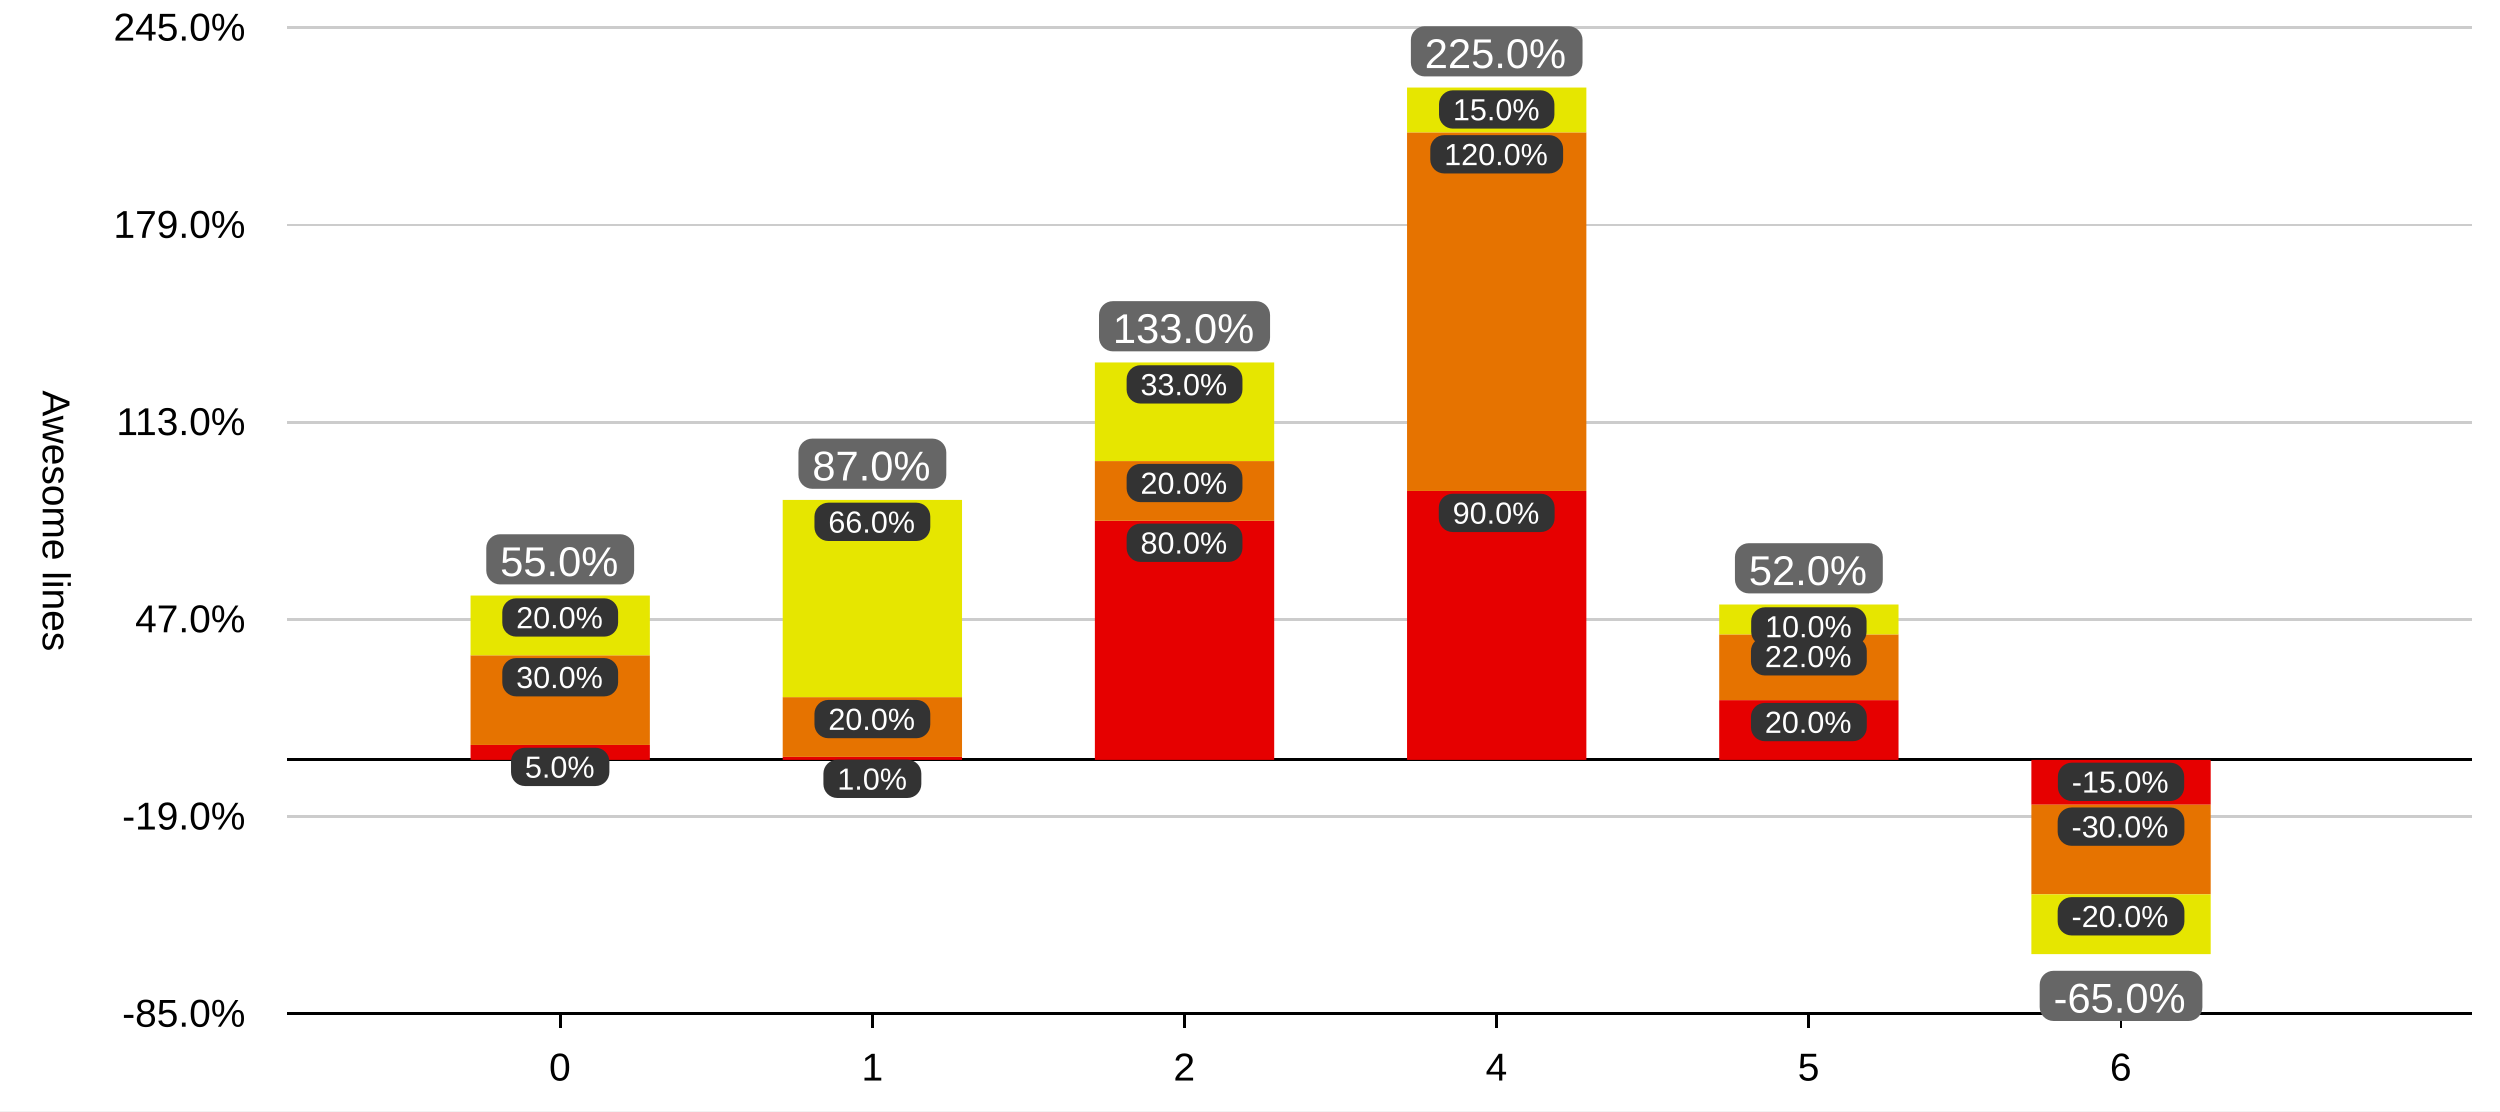
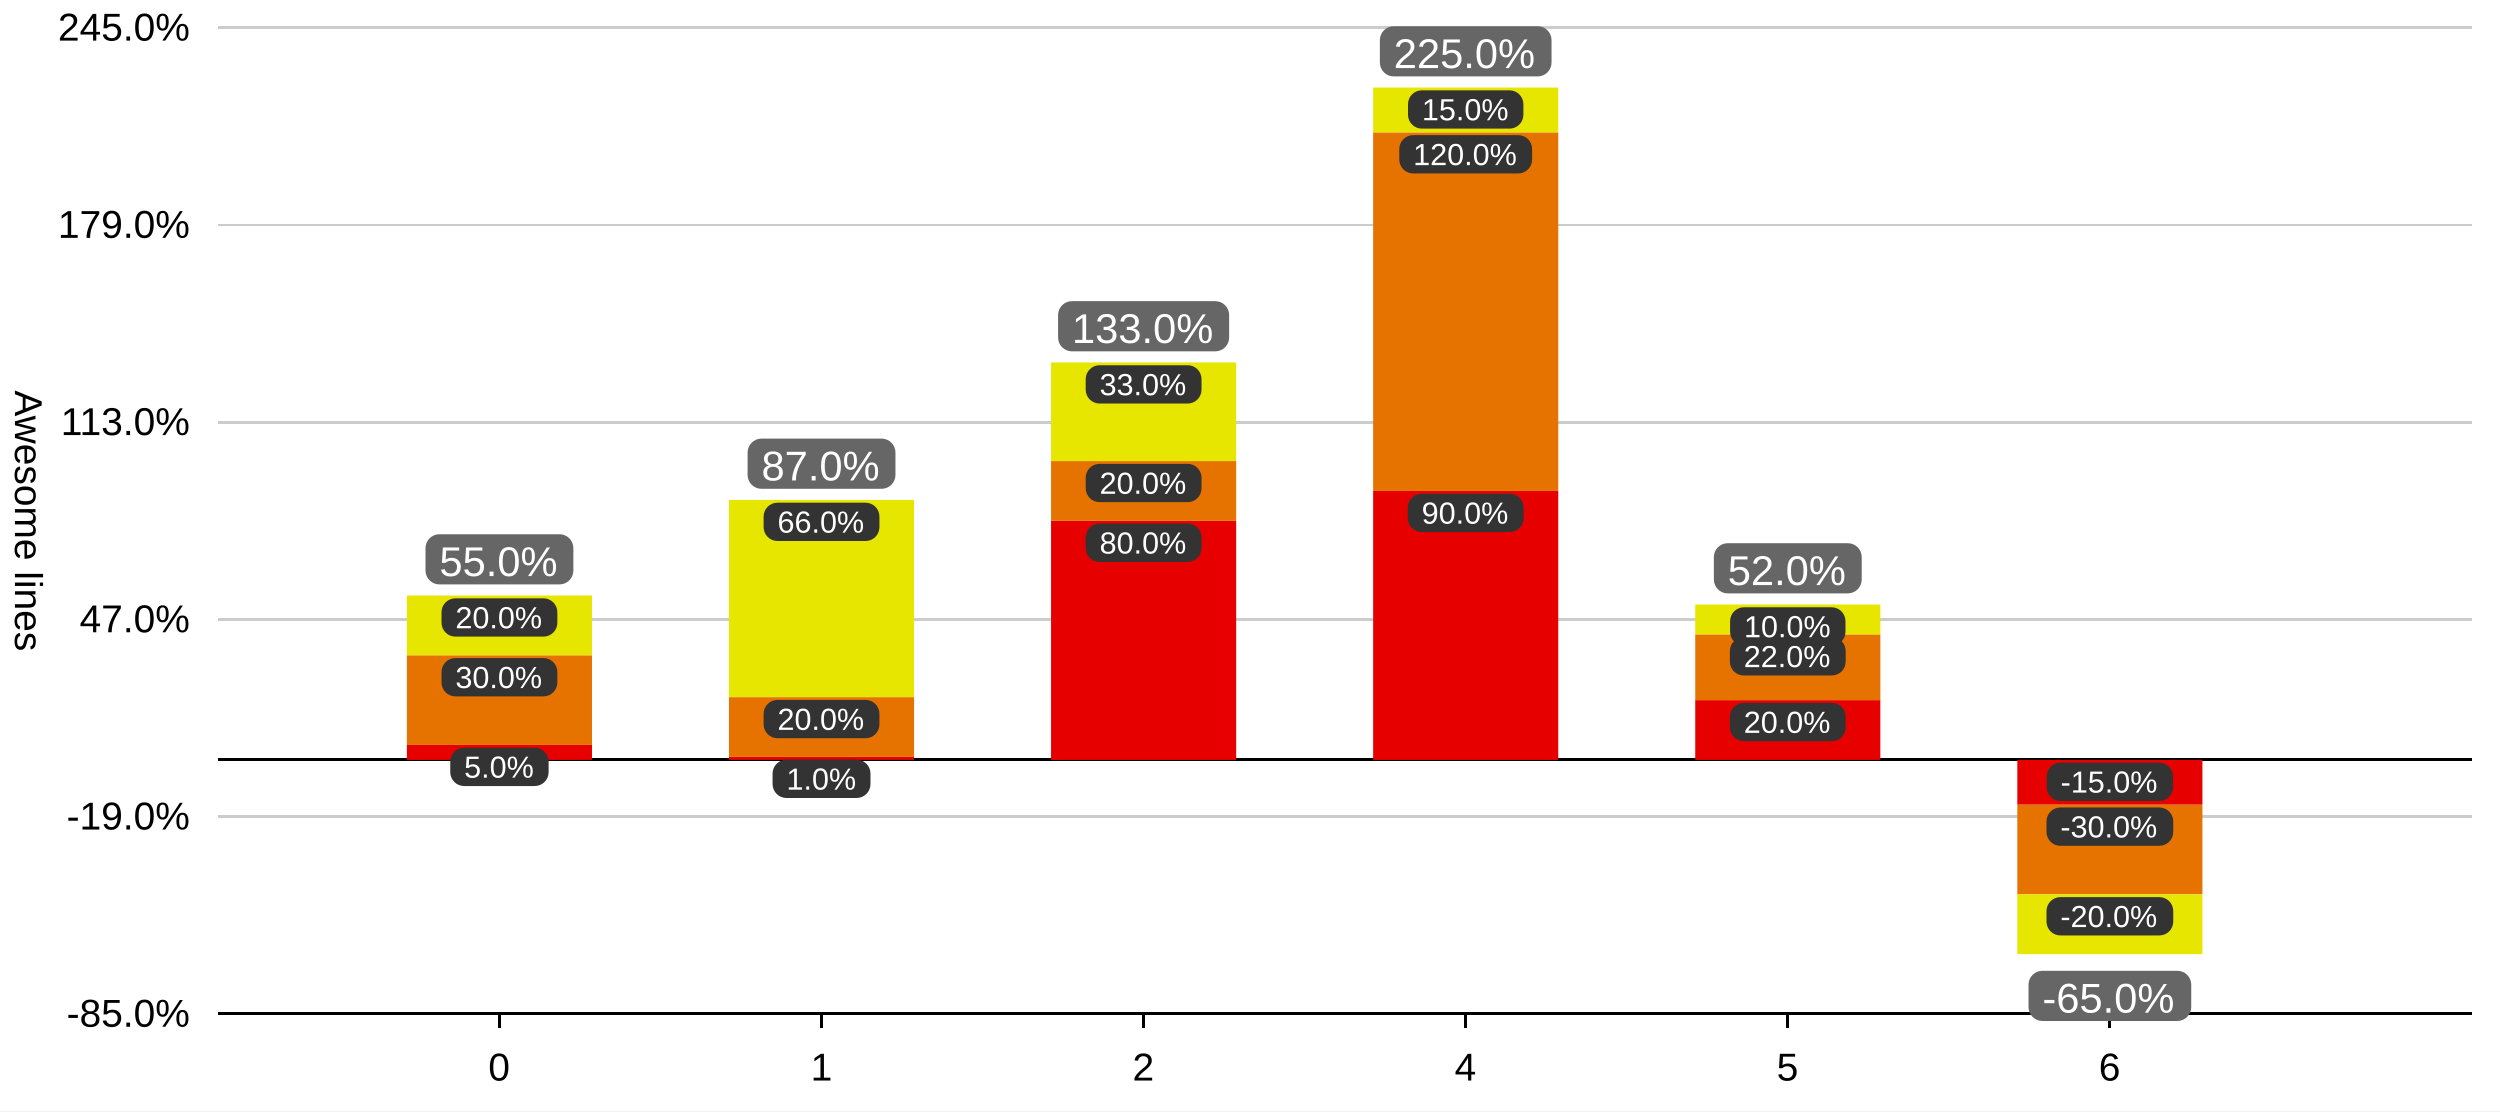
<svg xmlns="http://www.w3.org/2000/svg" id="php-charts-column-chart-stacked" width="900" height="400" viewBox="0 0 900 400" class="php-svg-charts">
  <g data-renderer-id="background">
    <rect data-renderer-id="rect" x="0" y="0" width="100%" height="100%" fill="white" />
  </g>
  <g data-renderer-id="grid">
-     <line data-renderer-id="line" x1="103.34" y1="365" x2="890" y2="365" stroke="#ccc" stroke-width="1" shape-rendering="crispEdges" />
-     <line data-renderer-id="line" x1="103.34" y1="294" x2="890" y2="294" stroke="#ccc" stroke-width="1" shape-rendering="crispEdges" />
-     <line data-renderer-id="line" x1="103.34" y1="223" x2="890" y2="223" stroke="#ccc" stroke-width="1" shape-rendering="crispEdges" />
-     <line data-renderer-id="line" x1="103.34" y1="152" x2="890" y2="152" stroke="#ccc" stroke-width="1" shape-rendering="crispEdges" />
-     <line data-renderer-id="line" x1="103.34" y1="81" x2="890" y2="81" stroke="#ccc" stroke-width="1" shape-rendering="crispEdges" />
-     <line data-renderer-id="line" x1="103.34" y1="10" x2="890" y2="10" stroke="#ccc" stroke-width="1" shape-rendering="crispEdges" />
+     <line data-renderer-id="line" x1="78.34" y1="365" x2="890" y2="365" stroke="#ccc" stroke-width="1" shape-rendering="crispEdges" />
+     <line data-renderer-id="line" x1="78.34" y1="294" x2="890" y2="294" stroke="#ccc" stroke-width="1" shape-rendering="crispEdges" />
+     <line data-renderer-id="line" x1="78.34" y1="223" x2="890" y2="223" stroke="#ccc" stroke-width="1" shape-rendering="crispEdges" />
+     <line data-renderer-id="line" x1="78.34" y1="152" x2="890" y2="152" stroke="#ccc" stroke-width="1" shape-rendering="crispEdges" />
+     <line data-renderer-id="line" x1="78.34" y1="81" x2="890" y2="81" stroke="#ccc" stroke-width="1" shape-rendering="crispEdges" />
+     <line data-renderer-id="line" x1="78.34" y1="10" x2="890" y2="10" stroke="#ccc" stroke-width="1" shape-rendering="crispEdges" />
  </g>
  <g data-renderer-id="lianco-lianco">
    <g data-renderer-id="axis">
      <g data-renderer-id="xaxis">
-         <line data-renderer-id="line" x1="201.673" y1="365" x2="201.673" y2="370" fill="black" stroke="black" stroke-width="1" shape-rendering="crispEdges" />
+         <line data-renderer-id="line" x1="179.798" y1="365" x2="179.798" y2="370" fill="black" stroke="black" stroke-width="1" shape-rendering="crispEdges" />
        <g data-renderer-id="textrect">
-           <text x="197.673" y="389" text-rendering="optimizeLegibility" dominant-baseline="alphabetic" alignment-baseline="auto" fill="black" font-family="arial" font-size="14">0</text>
+           <text x="175.798" y="389" text-rendering="optimizeLegibility" dominant-baseline="alphabetic" alignment-baseline="auto" fill="black" font-family="arial" font-size="14">0</text>
        </g>
-         <line data-renderer-id="line" x1="314.053" y1="365" x2="314.053" y2="370" fill="black" stroke="black" stroke-width="1" shape-rendering="crispEdges" />
+         <line data-renderer-id="line" x1="295.749" y1="365" x2="295.749" y2="370" fill="black" stroke="black" stroke-width="1" shape-rendering="crispEdges" />
        <g data-renderer-id="textrect">
-           <text x="310.152" y="389" text-rendering="optimizeLegibility" dominant-baseline="alphabetic" alignment-baseline="auto" fill="black" font-family="arial" font-size="14">1</text>
+           <text x="291.849" y="389" text-rendering="optimizeLegibility" dominant-baseline="alphabetic" alignment-baseline="auto" fill="black" font-family="arial" font-size="14">1</text>
        </g>
-         <line data-renderer-id="line" x1="426.433" y1="365" x2="426.433" y2="370" fill="black" stroke="black" stroke-width="1" shape-rendering="crispEdges" />
+         <line data-renderer-id="line" x1="411.7" y1="365" x2="411.7" y2="370" fill="black" stroke="black" stroke-width="1" shape-rendering="crispEdges" />
        <g data-renderer-id="textrect">
-           <text x="422.433" y="389" text-rendering="optimizeLegibility" dominant-baseline="alphabetic" alignment-baseline="auto" fill="black" font-family="arial" font-size="14">2</text>
+           <text x="407.7" y="389" text-rendering="optimizeLegibility" dominant-baseline="alphabetic" alignment-baseline="auto" fill="black" font-family="arial" font-size="14">2</text>
        </g>
-         <line data-renderer-id="line" x1="538.812" y1="365" x2="538.812" y2="370" fill="black" stroke="black" stroke-width="1" shape-rendering="crispEdges" />
+         <line data-renderer-id="line" x1="527.652" y1="365" x2="527.652" y2="370" fill="black" stroke="black" stroke-width="1" shape-rendering="crispEdges" />
        <g data-renderer-id="textrect">
-           <text x="534.812" y="389" text-rendering="optimizeLegibility" dominant-baseline="alphabetic" alignment-baseline="auto" fill="black" font-family="arial" font-size="14">4</text>
+           <text x="523.652" y="389" text-rendering="optimizeLegibility" dominant-baseline="alphabetic" alignment-baseline="auto" fill="black" font-family="arial" font-size="14">4</text>
        </g>
-         <line data-renderer-id="line" x1="651.192" y1="365" x2="651.192" y2="370" fill="black" stroke="black" stroke-width="1" shape-rendering="crispEdges" />
+         <line data-renderer-id="line" x1="643.603" y1="365" x2="643.603" y2="370" fill="black" stroke="black" stroke-width="1" shape-rendering="crispEdges" />
        <g data-renderer-id="textrect">
-           <text x="647.192" y="389" text-rendering="optimizeLegibility" dominant-baseline="alphabetic" alignment-baseline="auto" fill="black" font-family="arial" font-size="14">5</text>
+           <text x="639.603" y="389" text-rendering="optimizeLegibility" dominant-baseline="alphabetic" alignment-baseline="auto" fill="black" font-family="arial" font-size="14">5</text>
        </g>
-         <line data-renderer-id="line" x1="763.572" y1="365" x2="763.572" y2="370" fill="black" stroke="black" stroke-width="1" shape-rendering="crispEdges" />
+         <line data-renderer-id="line" x1="759.555" y1="365" x2="759.555" y2="370" fill="black" stroke="black" stroke-width="1" shape-rendering="crispEdges" />
        <g data-renderer-id="textrect">
-           <text x="759.572" y="389" text-rendering="optimizeLegibility" dominant-baseline="alphabetic" alignment-baseline="auto" fill="black" font-family="arial" font-size="14">6</text>
+           <text x="755.555" y="389" text-rendering="optimizeLegibility" dominant-baseline="alphabetic" alignment-baseline="auto" fill="black" font-family="arial" font-size="14">6</text>
        </g>
-         <line data-renderer-id="line" x1="103.34" y1="365" x2="890" y2="365" fill="black" stroke="black" stroke-width="1" shape-rendering="crispEdges" />
+         <line data-renderer-id="line" x1="78.34" y1="365" x2="890" y2="365" fill="black" stroke="black" stroke-width="1" shape-rendering="crispEdges" />
      </g>
      <g data-renderer-id="yaxis">
        <g data-renderer-id="textrect">
-           <text text-anchor="end" x="88.34" y="369.625" text-rendering="optimizeLegibility" dominant-baseline="alphabetic" alignment-baseline="auto" fill="black" font-family="arial" font-size="14">-85.0%</text>
+           <text text-anchor="end" x="68.34" y="369.625" text-rendering="optimizeLegibility" dominant-baseline="alphabetic" alignment-baseline="auto" fill="black" font-family="arial" font-size="14">-85.0%</text>
        </g>
        <g data-renderer-id="textrect">
-           <text text-anchor="end" x="88.34" y="298.625" text-rendering="optimizeLegibility" dominant-baseline="alphabetic" alignment-baseline="auto" fill="black" font-family="arial" font-size="14">-19.0%</text>
+           <text text-anchor="end" x="68.34" y="298.625" text-rendering="optimizeLegibility" dominant-baseline="alphabetic" alignment-baseline="auto" fill="black" font-family="arial" font-size="14">-19.0%</text>
        </g>
        <g data-renderer-id="textrect">
-           <text text-anchor="end" x="88.34" y="227.625" text-rendering="optimizeLegibility" dominant-baseline="alphabetic" alignment-baseline="auto" fill="black" font-family="arial" font-size="14">47.0%</text>
+           <text text-anchor="end" x="68.34" y="227.625" text-rendering="optimizeLegibility" dominant-baseline="alphabetic" alignment-baseline="auto" fill="black" font-family="arial" font-size="14">47.0%</text>
        </g>
        <g data-renderer-id="textrect">
-           <text text-anchor="end" x="88.34" y="156.625" text-rendering="optimizeLegibility" dominant-baseline="alphabetic" alignment-baseline="auto" fill="black" font-family="arial" font-size="14">113.0%</text>
+           <text text-anchor="end" x="68.34" y="156.625" text-rendering="optimizeLegibility" dominant-baseline="alphabetic" alignment-baseline="auto" fill="black" font-family="arial" font-size="14">113.0%</text>
        </g>
        <g data-renderer-id="textrect">
-           <text text-anchor="end" x="88.34" y="85.625" text-rendering="optimizeLegibility" dominant-baseline="alphabetic" alignment-baseline="auto" fill="black" font-family="arial" font-size="14">179.0%</text>
+           <text text-anchor="end" x="68.34" y="85.625" text-rendering="optimizeLegibility" dominant-baseline="alphabetic" alignment-baseline="auto" fill="black" font-family="arial" font-size="14">179.0%</text>
        </g>
        <g data-renderer-id="textrect">
-           <text text-anchor="end" x="88.34" y="14.625" text-rendering="optimizeLegibility" dominant-baseline="alphabetic" alignment-baseline="auto" fill="black" font-family="arial" font-size="14">245.0%</text>
+           <text text-anchor="end" x="68.34" y="14.625" text-rendering="optimizeLegibility" dominant-baseline="alphabetic" alignment-baseline="auto" fill="black" font-family="arial" font-size="14">245.0%</text>
        </g>
-         <g transform="rotate(90, 20, 187.5)" data-renderer-id="textrect">
-           <text text-anchor="middle" x="20" y="192.125" text-rendering="optimizeLegibility" dominant-baseline="alphabetic" alignment-baseline="auto" fill="black" font-family="arial" font-size="14">Awesome lines</text>
+         <g transform="rotate(90, 10, 187.5)" data-renderer-id="textrect">
+           <text text-anchor="middle" x="10" y="192.125" text-rendering="optimizeLegibility" dominant-baseline="alphabetic" alignment-baseline="auto" fill="black" font-family="arial" font-size="14">Awesome lines</text>
        </g>
      </g>
    </g>
    <g data-renderer-id="series">
      <g data-renderer-id="series-data">
-         <line data-renderer-id="line" x1="103.34" y1="273.561" x2="890" y2="273.561" stroke="black" stroke-width="1" shape-rendering="crispEdges" />
-         <rect data-renderer-id="rect" x="169.395" y="268.182" width="64.555" height="5.379" rx="0" fill="hsl(0, 100%, 45%)" />
-         <rect data-renderer-id="rect" x="169.395" y="235.909" width="64.555" height="32.273" rx="0" fill="hsl(30, 100%, 45%)" />
-         <rect data-renderer-id="rect" x="169.395" y="214.394" width="64.555" height="21.515" rx="0" fill="hsl(60, 100%, 45%)" />
-         <rect data-renderer-id="rect" x="281.775" y="272.485" width="64.555" height="1.076" rx="0" fill="hsl(0, 100%, 45%)" />
-         <rect data-renderer-id="rect" x="281.775" y="250.97" width="64.555" height="21.515" rx="0" fill="hsl(30, 100%, 45%)" />
-         <rect data-renderer-id="rect" x="281.775" y="179.97" width="64.555" height="71" rx="0" fill="hsl(60, 100%, 45%)" />
-         <rect data-renderer-id="rect" x="394.155" y="187.5" width="64.555" height="86.061" rx="0" fill="hsl(0, 100%, 45%)" />
-         <rect data-renderer-id="rect" x="394.155" y="165.985" width="64.555" height="21.515" rx="0" fill="hsl(30, 100%, 45%)" />
-         <rect data-renderer-id="rect" x="394.155" y="130.485" width="64.555" height="35.5" rx="0" fill="hsl(60, 100%, 45%)" />
-         <rect data-renderer-id="rect" x="506.535" y="176.742" width="64.555" height="96.818" rx="0" fill="hsl(0, 100%, 45%)" />
-         <rect data-renderer-id="rect" x="506.535" y="47.652" width="64.555" height="129.091" rx="0" fill="hsl(30, 100%, 45%)" />
-         <rect data-renderer-id="rect" x="506.535" y="31.515" width="64.555" height="16.136" rx="0" fill="hsl(60, 100%, 45%)" />
-         <rect data-renderer-id="rect" x="618.915" y="252.045" width="64.555" height="21.515" rx="0" fill="hsl(0, 100%, 45%)" />
-         <rect data-renderer-id="rect" x="618.915" y="228.379" width="64.555" height="23.667" rx="0" fill="hsl(30, 100%, 45%)" />
-         <rect data-renderer-id="rect" x="618.915" y="217.621" width="64.555" height="10.758" rx="0" fill="hsl(60, 100%, 45%)" />
-         <rect data-renderer-id="rect" x="731.295" y="273.561" width="64.555" height="16.136" rx="0" fill="hsl(0, 100%, 45%)" />
-         <rect data-renderer-id="rect" x="731.295" y="289.697" width="64.555" height="32.273" rx="0" fill="hsl(30, 100%, 45%)" />
-         <rect data-renderer-id="rect" x="731.295" y="321.97" width="64.555" height="21.515" rx="0" fill="hsl(60, 100%, 45%)" />
+         <line data-renderer-id="line" x1="78.34" y1="273.561" x2="890" y2="273.561" stroke="black" stroke-width="1" shape-rendering="crispEdges" />
+         <rect data-renderer-id="rect" x="146.478" y="268.182" width="66.638" height="5.379" rx="0" fill="hsl(0, 100%, 45%)" />
+         <rect data-renderer-id="rect" x="146.478" y="235.909" width="66.638" height="32.273" rx="0" fill="hsl(30, 100%, 45%)" />
+         <rect data-renderer-id="rect" x="146.478" y="214.394" width="66.638" height="21.515" rx="0" fill="hsl(60, 100%, 45%)" />
+         <rect data-renderer-id="rect" x="262.43" y="272.485" width="66.638" height="1.076" rx="0" fill="hsl(0, 100%, 45%)" />
+         <rect data-renderer-id="rect" x="262.43" y="250.97" width="66.638" height="21.515" rx="0" fill="hsl(30, 100%, 45%)" />
+         <rect data-renderer-id="rect" x="262.43" y="179.97" width="66.638" height="71" rx="0" fill="hsl(60, 100%, 45%)" />
+         <rect data-renderer-id="rect" x="378.381" y="187.5" width="66.638" height="86.061" rx="0" fill="hsl(0, 100%, 45%)" />
+         <rect data-renderer-id="rect" x="378.381" y="165.985" width="66.638" height="21.515" rx="0" fill="hsl(30, 100%, 45%)" />
+         <rect data-renderer-id="rect" x="378.381" y="130.485" width="66.638" height="35.5" rx="0" fill="hsl(60, 100%, 45%)" />
+         <rect data-renderer-id="rect" x="494.333" y="176.742" width="66.638" height="96.818" rx="0" fill="hsl(0, 100%, 45%)" />
+         <rect data-renderer-id="rect" x="494.333" y="47.652" width="66.638" height="129.091" rx="0" fill="hsl(30, 100%, 45%)" />
+         <rect data-renderer-id="rect" x="494.333" y="31.515" width="66.638" height="16.136" rx="0" fill="hsl(60, 100%, 45%)" />
+         <rect data-renderer-id="rect" x="610.284" y="252.045" width="66.638" height="21.515" rx="0" fill="hsl(0, 100%, 45%)" />
+         <rect data-renderer-id="rect" x="610.284" y="228.379" width="66.638" height="23.667" rx="0" fill="hsl(30, 100%, 45%)" />
+         <rect data-renderer-id="rect" x="610.284" y="217.621" width="66.638" height="10.758" rx="0" fill="hsl(60, 100%, 45%)" />
+         <rect data-renderer-id="rect" x="726.235" y="273.561" width="66.638" height="16.136" rx="0" fill="hsl(0, 100%, 45%)" />
+         <rect data-renderer-id="rect" x="726.235" y="289.697" width="66.638" height="32.273" rx="0" fill="hsl(30, 100%, 45%)" />
+         <rect data-renderer-id="rect" x="726.235" y="321.97" width="66.638" height="21.515" rx="0" fill="hsl(60, 100%, 45%)" />
      </g>
    </g>
    <g data-renderer-id="labels">
      <g data-renderer-id="textrect">
-         <rect data-renderer-id="rect" x="183.968" y="269.182" width="35.41" height="13.79" rx="5" fill="#333" />
-         <text x="188.968" y="279.968" text-rendering="optimizeLegibility" dominant-baseline="alphabetic" alignment-baseline="auto" fill="white" font-family="arial" font-size="11">5.0%</text>
+         <rect data-renderer-id="rect" x="162.093" y="269.182" width="35.41" height="13.79" rx="5" fill="#333" />
+         <text x="167.093" y="279.968" text-rendering="optimizeLegibility" dominant-baseline="alphabetic" alignment-baseline="auto" fill="white" font-family="arial" font-size="11">5.0%</text>
      </g>
      <g data-renderer-id="textrect">
-         <rect data-renderer-id="rect" x="180.822" y="236.909" width="41.7" height="13.79" rx="5" fill="#333" />
-         <text x="185.822" y="247.695" text-rendering="optimizeLegibility" dominant-baseline="alphabetic" alignment-baseline="auto" fill="white" font-family="arial" font-size="11">30.0%</text>
+         <rect data-renderer-id="rect" x="158.947" y="236.909" width="41.7" height="13.79" rx="5" fill="#333" />
+         <text x="163.947" y="247.695" text-rendering="optimizeLegibility" dominant-baseline="alphabetic" alignment-baseline="auto" fill="white" font-family="arial" font-size="11">30.0%</text>
      </g>
      <g data-renderer-id="textrect">
-         <rect data-renderer-id="rect" x="180.822" y="215.394" width="41.7" height="13.79" rx="5" fill="#333" />
-         <text x="185.822" y="226.18" text-rendering="optimizeLegibility" dominant-baseline="alphabetic" alignment-baseline="auto" fill="white" font-family="arial" font-size="11">20.0%</text>
+         <rect data-renderer-id="rect" x="158.947" y="215.394" width="41.7" height="13.79" rx="5" fill="#333" />
+         <text x="163.947" y="226.18" text-rendering="optimizeLegibility" dominant-baseline="alphabetic" alignment-baseline="auto" fill="white" font-family="arial" font-size="11">20.0%</text>
      </g>
      <g data-renderer-id="textrect">
-         <rect data-renderer-id="rect" x="175.058" y="192.324" width="53.23" height="18.07" rx="5" fill="#666" />
-         <text x="180.058" y="207.395" text-rendering="optimizeLegibility" dominant-baseline="alphabetic" alignment-baseline="auto" fill="white" font-family="arial" font-size="15">55.0%</text>
+         <rect data-renderer-id="rect" x="153.183" y="192.324" width="53.23" height="18.07" rx="5" fill="#666" />
+         <text x="158.183" y="207.395" text-rendering="optimizeLegibility" dominant-baseline="alphabetic" alignment-baseline="auto" fill="white" font-family="arial" font-size="15">55.0%</text>
      </g>
      <g data-renderer-id="textrect">
-         <rect data-renderer-id="rect" x="296.428" y="273.485" width="35.25" height="13.79" rx="5" fill="#333" />
-         <text x="301.428" y="284.271" text-rendering="optimizeLegibility" dominant-baseline="alphabetic" alignment-baseline="auto" fill="white" font-family="arial" font-size="11">1.0%</text>
+         <rect data-renderer-id="rect" x="278.124" y="273.485" width="35.25" height="13.79" rx="5" fill="#333" />
+         <text x="283.124" y="284.271" text-rendering="optimizeLegibility" dominant-baseline="alphabetic" alignment-baseline="auto" fill="white" font-family="arial" font-size="11">1.0%</text>
      </g>
      <g data-renderer-id="textrect">
-         <rect data-renderer-id="rect" x="293.202" y="251.97" width="41.7" height="13.79" rx="5" fill="#333" />
-         <text x="298.202" y="262.755" text-rendering="optimizeLegibility" dominant-baseline="alphabetic" alignment-baseline="auto" fill="white" font-family="arial" font-size="11">20.0%</text>
+         <rect data-renderer-id="rect" x="274.899" y="251.97" width="41.7" height="13.79" rx="5" fill="#333" />
+         <text x="279.899" y="262.755" text-rendering="optimizeLegibility" dominant-baseline="alphabetic" alignment-baseline="auto" fill="white" font-family="arial" font-size="11">20.0%</text>
      </g>
      <g data-renderer-id="textrect">
-         <rect data-renderer-id="rect" x="293.202" y="180.97" width="41.7" height="13.79" rx="5" fill="#333" />
-         <text x="298.202" y="191.755" text-rendering="optimizeLegibility" dominant-baseline="alphabetic" alignment-baseline="auto" fill="white" font-family="arial" font-size="11">66.0%</text>
+         <rect data-renderer-id="rect" x="274.899" y="180.97" width="41.7" height="13.79" rx="5" fill="#333" />
+         <text x="279.899" y="191.755" text-rendering="optimizeLegibility" dominant-baseline="alphabetic" alignment-baseline="auto" fill="white" font-family="arial" font-size="11">66.0%</text>
      </g>
      <g data-renderer-id="textrect">
-         <rect data-renderer-id="rect" x="287.438" y="157.9" width="53.23" height="18.07" rx="5" fill="#666" />
-         <text x="292.438" y="172.971" text-rendering="optimizeLegibility" dominant-baseline="alphabetic" alignment-baseline="auto" fill="white" font-family="arial" font-size="15">87.0%</text>
+         <rect data-renderer-id="rect" x="269.134" y="157.9" width="53.23" height="18.07" rx="5" fill="#666" />
+         <text x="274.134" y="172.971" text-rendering="optimizeLegibility" dominant-baseline="alphabetic" alignment-baseline="auto" fill="white" font-family="arial" font-size="15">87.0%</text>
      </g>
      <g data-renderer-id="textrect">
-         <rect data-renderer-id="rect" x="405.582" y="188.5" width="41.7" height="13.79" rx="5" fill="#333" />
-         <text x="410.582" y="199.286" text-rendering="optimizeLegibility" dominant-baseline="alphabetic" alignment-baseline="auto" fill="white" font-family="arial" font-size="11">80.0%</text>
+         <rect data-renderer-id="rect" x="390.85" y="188.5" width="41.7" height="13.79" rx="5" fill="#333" />
+         <text x="395.85" y="199.286" text-rendering="optimizeLegibility" dominant-baseline="alphabetic" alignment-baseline="auto" fill="white" font-family="arial" font-size="11">80.0%</text>
      </g>
      <g data-renderer-id="textrect">
-         <rect data-renderer-id="rect" x="405.582" y="166.985" width="41.7" height="13.79" rx="5" fill="#333" />
-         <text x="410.582" y="177.771" text-rendering="optimizeLegibility" dominant-baseline="alphabetic" alignment-baseline="auto" fill="white" font-family="arial" font-size="11">20.0%</text>
+         <rect data-renderer-id="rect" x="390.85" y="166.985" width="41.7" height="13.79" rx="5" fill="#333" />
+         <text x="395.85" y="177.771" text-rendering="optimizeLegibility" dominant-baseline="alphabetic" alignment-baseline="auto" fill="white" font-family="arial" font-size="11">20.0%</text>
      </g>
      <g data-renderer-id="textrect">
-         <rect data-renderer-id="rect" x="405.582" y="131.485" width="41.7" height="13.79" rx="5" fill="#333" />
-         <text x="410.582" y="142.271" text-rendering="optimizeLegibility" dominant-baseline="alphabetic" alignment-baseline="auto" fill="white" font-family="arial" font-size="11">33.0%</text>
+         <rect data-renderer-id="rect" x="390.85" y="131.485" width="41.7" height="13.79" rx="5" fill="#333" />
+         <text x="395.85" y="142.271" text-rendering="optimizeLegibility" dominant-baseline="alphabetic" alignment-baseline="auto" fill="white" font-family="arial" font-size="11">33.0%</text>
      </g>
      <g data-renderer-id="textrect">
-         <rect data-renderer-id="rect" x="395.642" y="108.415" width="61.58" height="18.07" rx="5" fill="#666" />
-         <text x="400.642" y="123.486" text-rendering="optimizeLegibility" dominant-baseline="alphabetic" alignment-baseline="auto" fill="white" font-family="arial" font-size="15">133.0%</text>
+         <rect data-renderer-id="rect" x="380.91" y="108.415" width="61.58" height="18.07" rx="5" fill="#666" />
+         <text x="385.91" y="123.486" text-rendering="optimizeLegibility" dominant-baseline="alphabetic" alignment-baseline="auto" fill="white" font-family="arial" font-size="15">133.0%</text>
      </g>
      <g data-renderer-id="textrect">
-         <rect data-renderer-id="rect" x="517.962" y="177.742" width="41.7" height="13.79" rx="5" fill="#333" />
-         <text x="522.962" y="188.528" text-rendering="optimizeLegibility" dominant-baseline="alphabetic" alignment-baseline="auto" fill="white" font-family="arial" font-size="11">90.0%</text>
+         <rect data-renderer-id="rect" x="506.802" y="177.742" width="41.7" height="13.79" rx="5" fill="#333" />
+         <text x="511.802" y="188.528" text-rendering="optimizeLegibility" dominant-baseline="alphabetic" alignment-baseline="auto" fill="white" font-family="arial" font-size="11">90.0%</text>
      </g>
      <g data-renderer-id="textrect">
-         <rect data-renderer-id="rect" x="514.903" y="48.652" width="47.82" height="13.79" rx="5" fill="#333" />
-         <text x="519.903" y="59.437" text-rendering="optimizeLegibility" dominant-baseline="alphabetic" alignment-baseline="auto" fill="white" font-family="arial" font-size="11">120.0%</text>
+         <rect data-renderer-id="rect" x="503.742" y="48.652" width="47.82" height="13.79" rx="5" fill="#333" />
+         <text x="508.742" y="59.437" text-rendering="optimizeLegibility" dominant-baseline="alphabetic" alignment-baseline="auto" fill="white" font-family="arial" font-size="11">120.0%</text>
      </g>
      <g data-renderer-id="textrect">
-         <rect data-renderer-id="rect" x="518.043" y="32.515" width="41.54" height="13.79" rx="5" fill="#333" />
-         <text x="523.043" y="43.301" text-rendering="optimizeLegibility" dominant-baseline="alphabetic" alignment-baseline="auto" fill="white" font-family="arial" font-size="11">15.0%</text>
+         <rect data-renderer-id="rect" x="506.882" y="32.515" width="41.54" height="13.79" rx="5" fill="#333" />
+         <text x="511.882" y="43.301" text-rendering="optimizeLegibility" dominant-baseline="alphabetic" alignment-baseline="auto" fill="white" font-family="arial" font-size="11">15.0%</text>
      </g>
      <g data-renderer-id="textrect">
-         <rect data-renderer-id="rect" x="507.913" y="9.445" width="61.8" height="18.07" rx="5" fill="#666" />
-         <text x="512.913" y="24.517" text-rendering="optimizeLegibility" dominant-baseline="alphabetic" alignment-baseline="auto" fill="white" font-family="arial" font-size="15">225.0%</text>
+         <rect data-renderer-id="rect" x="496.752" y="9.445" width="61.8" height="18.07" rx="5" fill="#666" />
+         <text x="501.752" y="24.517" text-rendering="optimizeLegibility" dominant-baseline="alphabetic" alignment-baseline="auto" fill="white" font-family="arial" font-size="15">225.0%</text>
      </g>
      <g data-renderer-id="textrect">
-         <rect data-renderer-id="rect" x="630.342" y="253.045" width="41.7" height="13.79" rx="5" fill="#333" />
-         <text x="635.342" y="263.831" text-rendering="optimizeLegibility" dominant-baseline="alphabetic" alignment-baseline="auto" fill="white" font-family="arial" font-size="11">20.0%</text>
+         <rect data-renderer-id="rect" x="622.753" y="253.045" width="41.7" height="13.79" rx="5" fill="#333" />
+         <text x="627.753" y="263.831" text-rendering="optimizeLegibility" dominant-baseline="alphabetic" alignment-baseline="auto" fill="white" font-family="arial" font-size="11">20.0%</text>
      </g>
      <g data-renderer-id="textrect">
-         <rect data-renderer-id="rect" x="630.342" y="229.379" width="41.7" height="13.79" rx="5" fill="#333" />
-         <text x="635.342" y="240.165" text-rendering="optimizeLegibility" dominant-baseline="alphabetic" alignment-baseline="auto" fill="white" font-family="arial" font-size="11">22.0%</text>
+         <rect data-renderer-id="rect" x="622.753" y="229.379" width="41.7" height="13.79" rx="5" fill="#333" />
+         <text x="627.753" y="240.165" text-rendering="optimizeLegibility" dominant-baseline="alphabetic" alignment-baseline="auto" fill="white" font-family="arial" font-size="11">22.0%</text>
      </g>
      <g data-renderer-id="textrect">
-         <rect data-renderer-id="rect" x="630.423" y="218.621" width="41.54" height="13.79" rx="5" fill="#333" />
-         <text x="635.423" y="229.407" text-rendering="optimizeLegibility" dominant-baseline="alphabetic" alignment-baseline="auto" fill="white" font-family="arial" font-size="11">10.0%</text>
+         <rect data-renderer-id="rect" x="622.833" y="218.621" width="41.54" height="13.79" rx="5" fill="#333" />
+         <text x="627.833" y="229.407" text-rendering="optimizeLegibility" dominant-baseline="alphabetic" alignment-baseline="auto" fill="white" font-family="arial" font-size="11">10.0%</text>
      </g>
      <g data-renderer-id="textrect">
-         <rect data-renderer-id="rect" x="624.577" y="195.551" width="53.23" height="18.07" rx="5" fill="#666" />
-         <text x="629.577" y="210.623" text-rendering="optimizeLegibility" dominant-baseline="alphabetic" alignment-baseline="auto" fill="white" font-family="arial" font-size="15">52.0%</text>
+         <rect data-renderer-id="rect" x="616.988" y="195.551" width="53.23" height="18.07" rx="5" fill="#666" />
+         <text x="621.988" y="210.623" text-rendering="optimizeLegibility" dominant-baseline="alphabetic" alignment-baseline="auto" fill="white" font-family="arial" font-size="15">52.0%</text>
      </g>
      <g data-renderer-id="textrect">
-         <rect data-renderer-id="rect" x="740.837" y="274.561" width="45.47" height="13.79" rx="5" fill="#333" />
-         <text x="745.837" y="285.346" text-rendering="optimizeLegibility" dominant-baseline="alphabetic" alignment-baseline="auto" fill="white" font-family="arial" font-size="11">-15.0%</text>
+         <rect data-renderer-id="rect" x="736.82" y="274.561" width="45.47" height="13.79" rx="5" fill="#333" />
+         <text x="741.82" y="285.346" text-rendering="optimizeLegibility" dominant-baseline="alphabetic" alignment-baseline="auto" fill="white" font-family="arial" font-size="11">-15.0%</text>
      </g>
      <g data-renderer-id="textrect">
-         <rect data-renderer-id="rect" x="740.758" y="290.697" width="45.63" height="13.79" rx="5" fill="#333" />
-         <text x="745.758" y="301.483" text-rendering="optimizeLegibility" dominant-baseline="alphabetic" alignment-baseline="auto" fill="white" font-family="arial" font-size="11">-30.0%</text>
+         <rect data-renderer-id="rect" x="736.74" y="290.697" width="45.63" height="13.79" rx="5" fill="#333" />
+         <text x="741.74" y="301.483" text-rendering="optimizeLegibility" dominant-baseline="alphabetic" alignment-baseline="auto" fill="white" font-family="arial" font-size="11">-30.0%</text>
      </g>
      <g data-renderer-id="textrect">
-         <rect data-renderer-id="rect" x="740.758" y="322.97" width="45.63" height="13.79" rx="5" fill="#333" />
-         <text x="745.758" y="333.755" text-rendering="optimizeLegibility" dominant-baseline="alphabetic" alignment-baseline="auto" fill="white" font-family="arial" font-size="11">-20.0%</text>
+         <rect data-renderer-id="rect" x="736.74" y="322.97" width="45.63" height="13.79" rx="5" fill="#333" />
+         <text x="741.74" y="333.755" text-rendering="optimizeLegibility" dominant-baseline="alphabetic" alignment-baseline="auto" fill="white" font-family="arial" font-size="11">-20.0%</text>
      </g>
      <g data-renderer-id="textrect">
-         <rect data-renderer-id="rect" x="734.283" y="349.485" width="58.58" height="18.07" rx="5" fill="#666" />
-         <text x="739.283" y="364.556" text-rendering="optimizeLegibility" dominant-baseline="alphabetic" alignment-baseline="auto" fill="white" font-family="arial" font-size="15">-65.0%</text>
+         <rect data-renderer-id="rect" x="730.265" y="349.485" width="58.58" height="18.07" rx="5" fill="#666" />
+         <text x="735.265" y="364.556" text-rendering="optimizeLegibility" dominant-baseline="alphabetic" alignment-baseline="auto" fill="white" font-family="arial" font-size="15">-65.0%</text>
      </g>
    </g>
  </g>
</svg>
